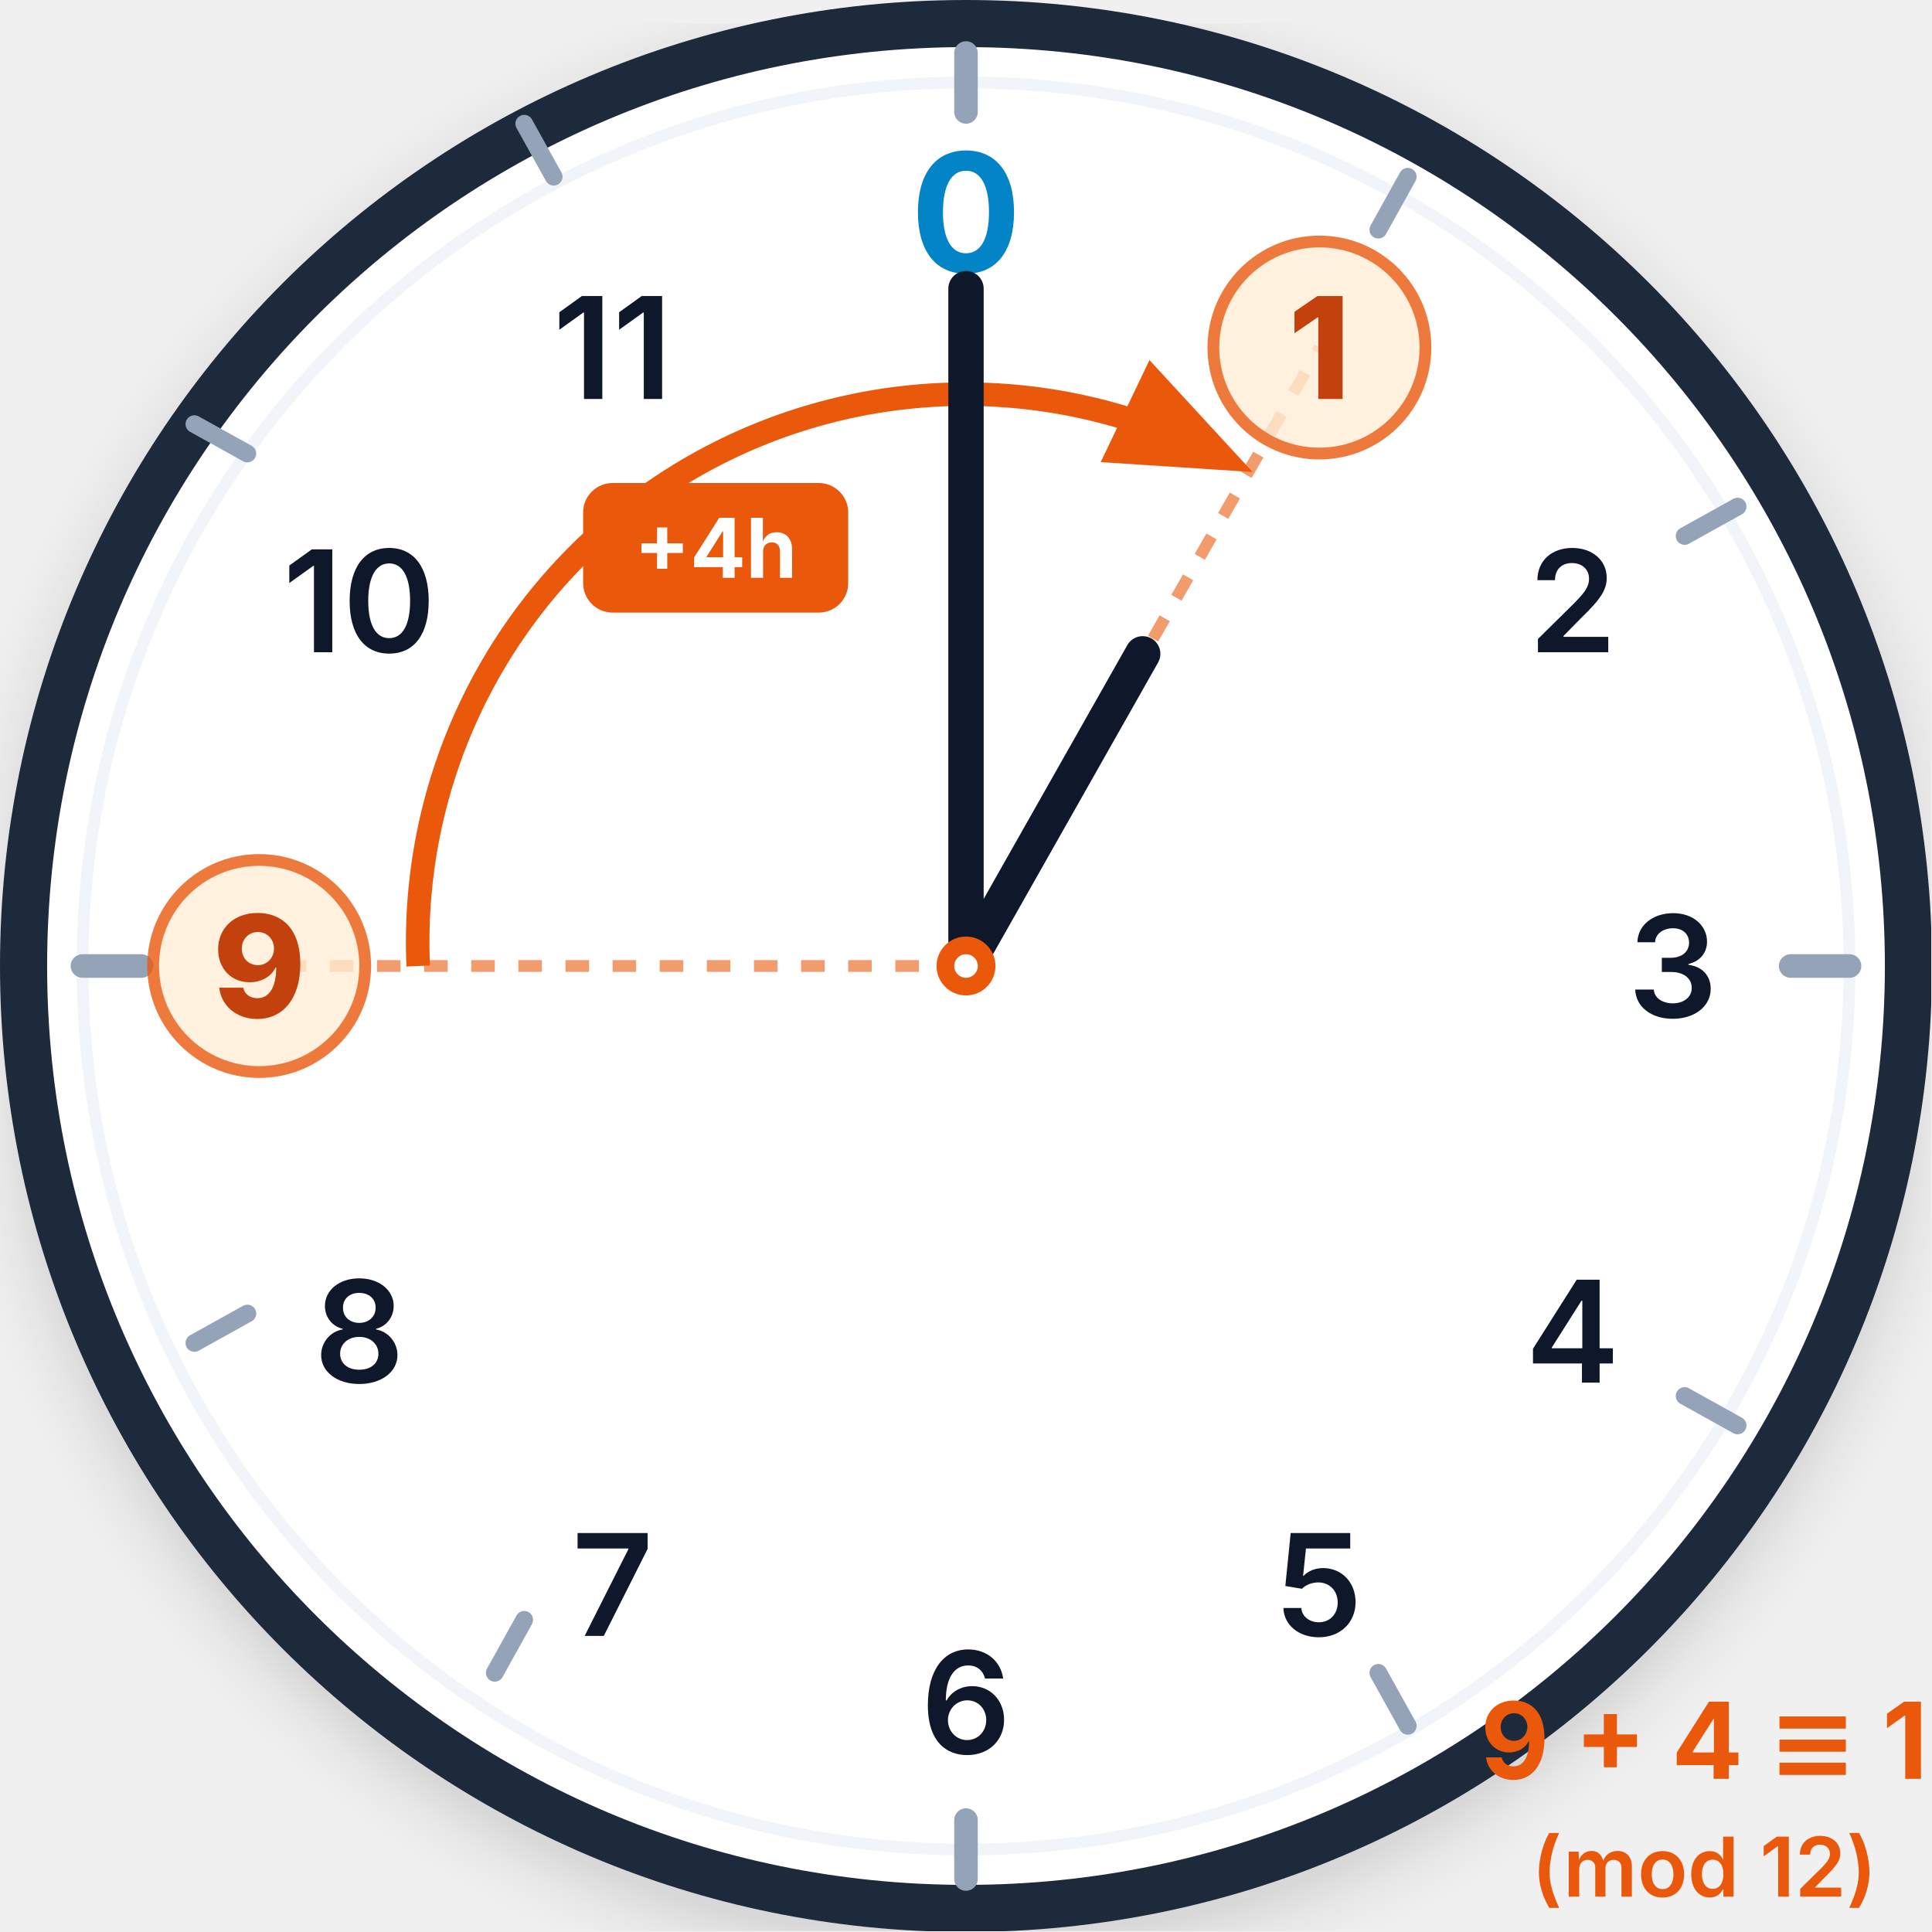
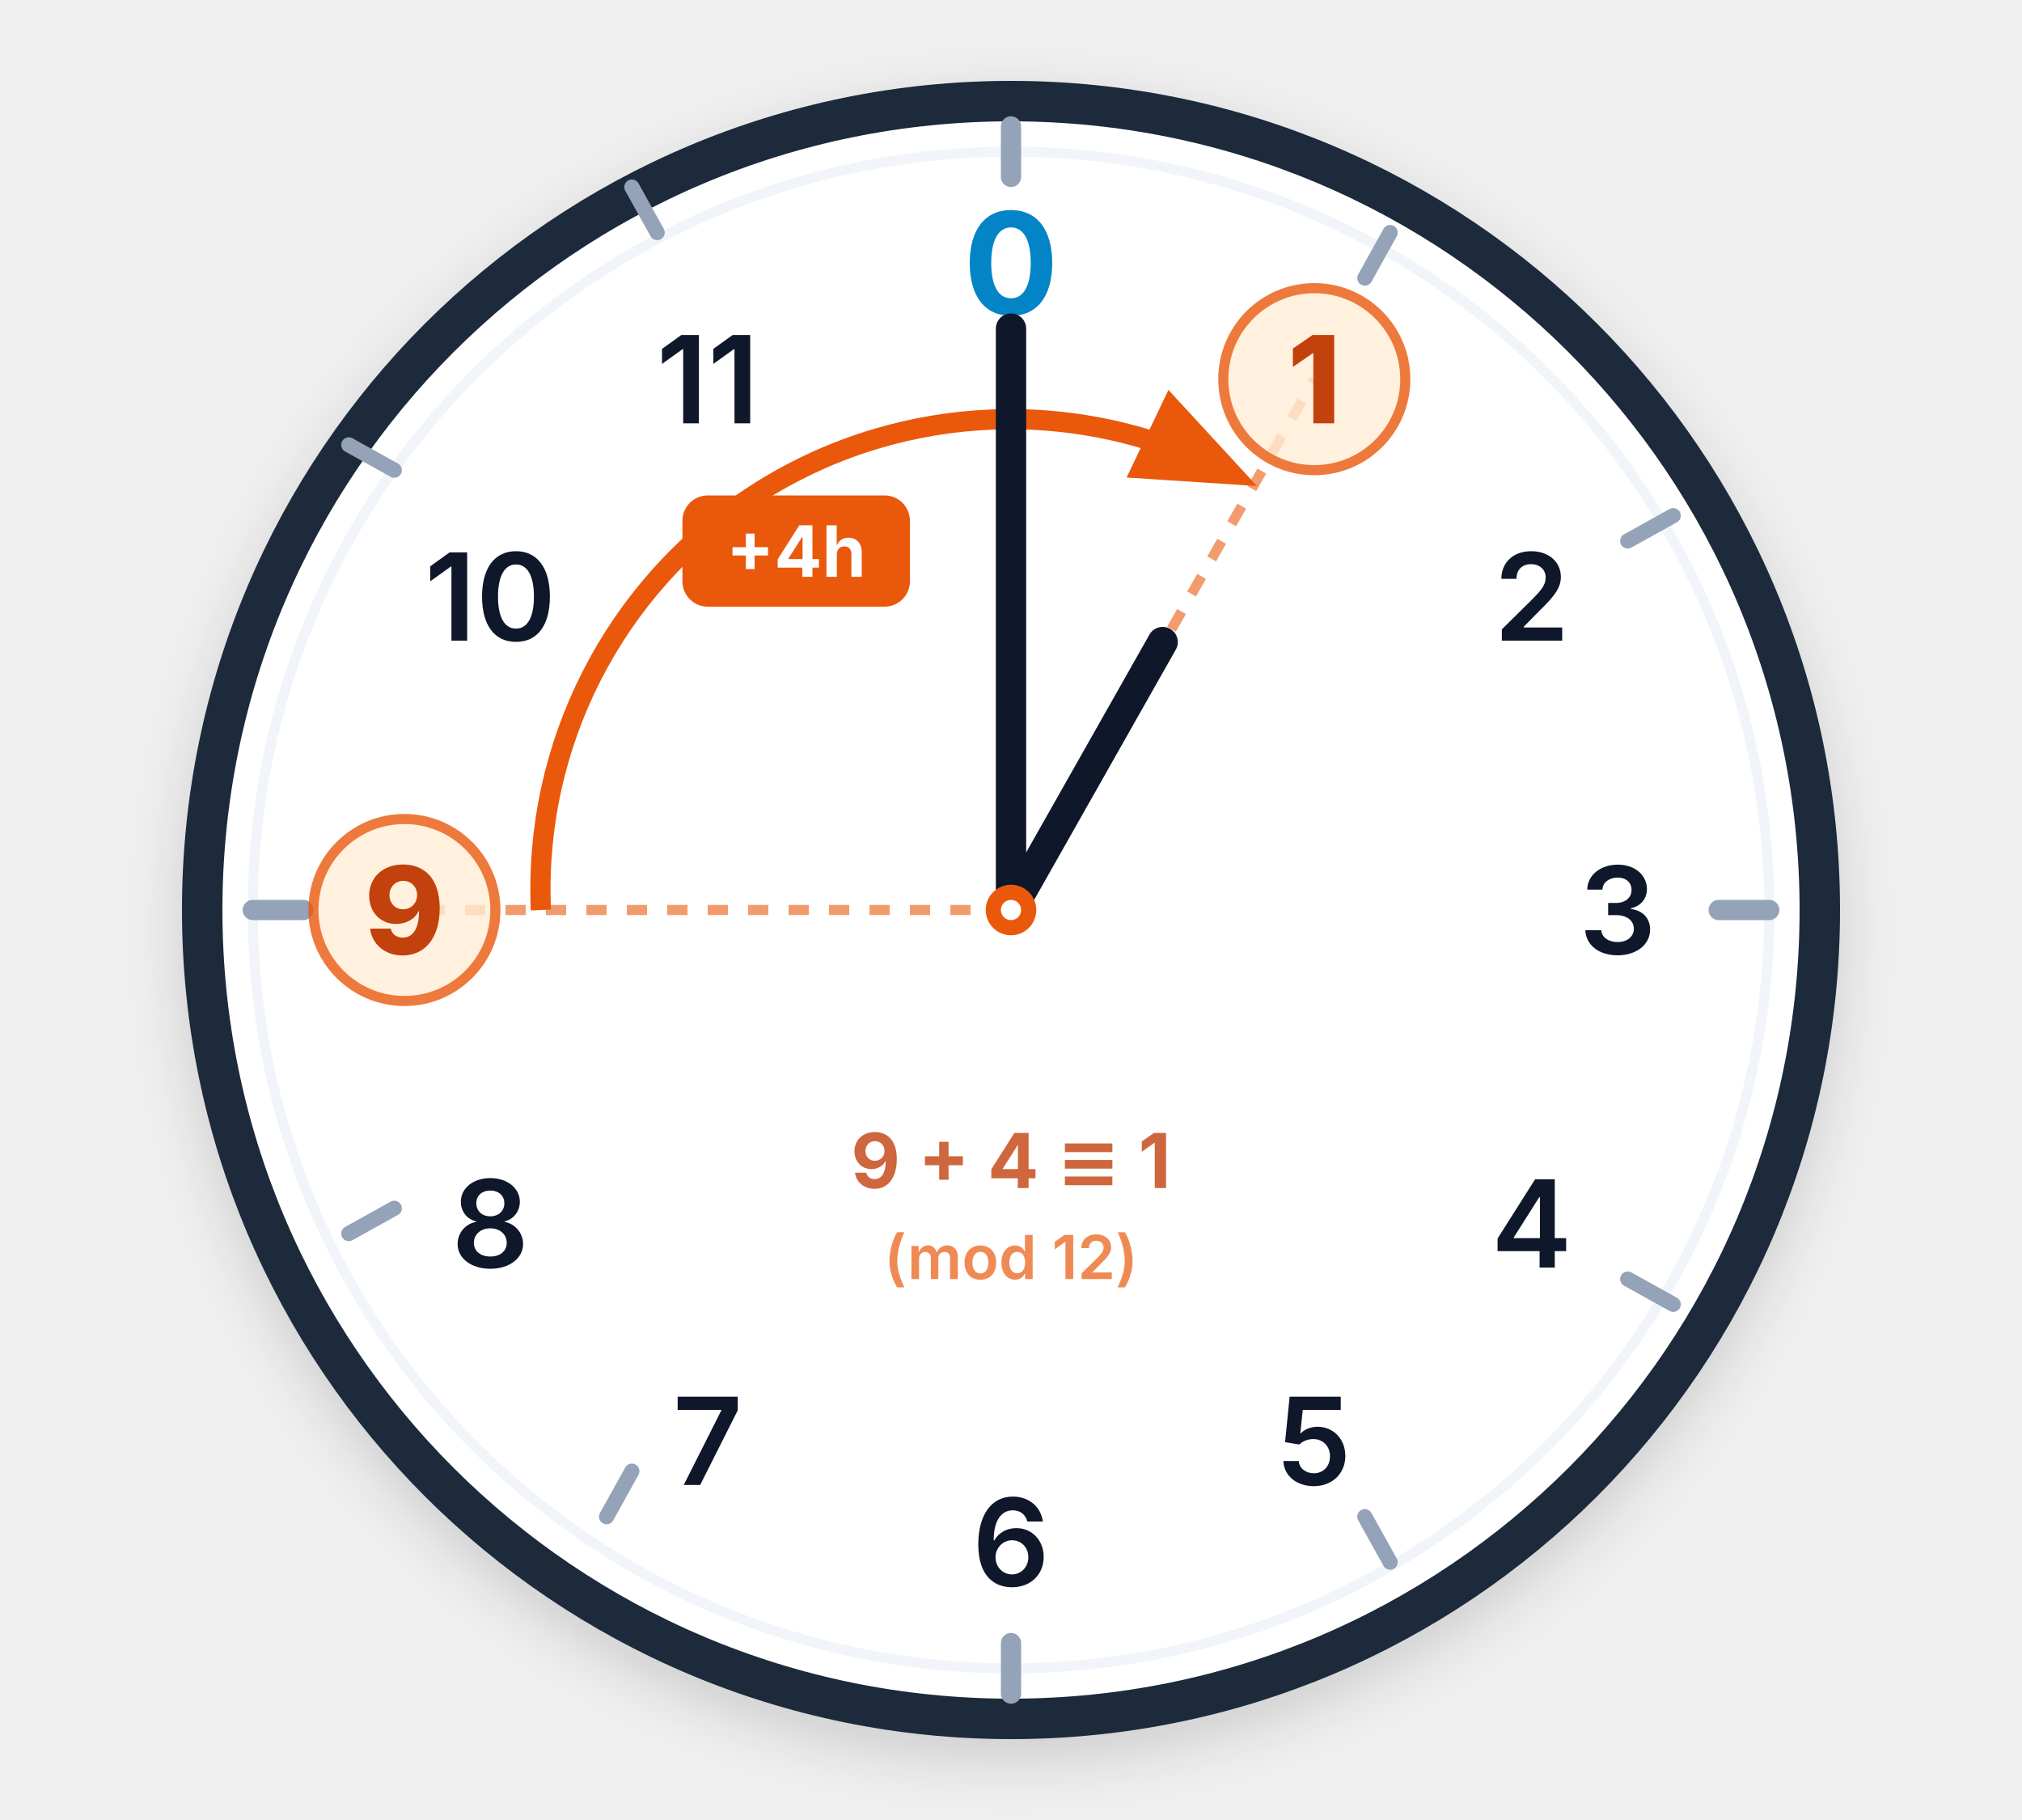
- <svg xmlns="http://www.w3.org/2000/svg" width="328" height="328" version="1.1" viewBox="0 0 328 328">
+ <svg xmlns="http://www.w3.org/2000/svg" viewBox="0 0 400 360" width="100%" height="100%">
  <defs>
-     <filter id="a" x="-.013" y="-.013" width="1.025" height="1.025">
-       <feDropShadow dx="0" dy="4" flood-opacity=".15" stdDeviation="6" />
+     <filter id="a" x="-20%" y="-20%" width="140%" height="140%">
+       <feDropShadow dx="0" dy="4" stdDeviation="6" flood-color="#000" flood-opacity=".15" />
    </filter>
-     <marker id="b" markerHeight="6" markerWidth="6" orient="auto-start-reverse" refX="6" refY="5" viewBox="0 0 10 10">
-       <path d="m0 1 10 4-10 4z" fill="#ea580c" />
+     <marker id="b" viewBox="0 0 10 10" refX="6" refY="5" markerWidth="6" markerHeight="6" orient="auto-start-reverse">
+       <path d="M0 1l10 4L0 9z" fill="#ea580c" />
    </marker>
  </defs>
-   <circle cx="164" cy="164" r="160" fill="#fff" filter="url(#a)" stroke="#1e293b" stroke-width="8" />
-   <circle cx="164" cy="164" r="150" fill="none" stroke="#f1f5f9" stroke-width="2" />
-   <g transform="translate(-36 -16)" stroke="#94a3b8" stroke-linecap="round">
-     <path d="m200 25v10m0 300v-10m150-145h-10m-290 0h10" stroke-width="4" />
-     <path d="m275 46-5 9m61 47-9 5m9 151-9-5m-47 56-5-9m-150 0 5-9m-56-47 9-5m-9-151 9 5m47-56 5 9" stroke-width="3" />
-   </g>
-   <g stroke="#ea580c">
-     <path d="m164 164h-120m120 0 60-105" opacity=".6" stroke-dasharray="4, 4" stroke-width="2" />
-     <path d="m71 164a93 93 0 0 1 133-88" fill="none" marker-end="url(#b)" stroke-width="4" />
-     <circle cx="44" cy="164" r="18" fill="#ffedd5" opacity=".8" stroke-width="2" />
-     <circle cx="224" cy="59" r="18" fill="#ffedd5" opacity=".8" stroke-width="2" />
-   </g>
-   <g transform="translate(-36 -16)" dominant-baseline="central" fill="#0f172a" font-family="system-ui, '-apple-system', sans-serif" font-size="24px" font-weight="600" text-anchor="middle">
-     <text x="200" y="52" fill="#0284c7" font-size="28px" font-weight="700">0</text>
-     <text x="260" y="75" fill="#c2410c" font-weight="800">1</text>
-     <text x="303" y="118">2</text>
-     <text x="320" y="180">3</text>
-     <text x="303" y="242">4</text>
-     <text x="260" y="285">5</text>
-     <text x="200" y="305">6</text>
-     <text x="140" y="285">7</text>
-     <text x="97" y="242">8</text>
-     <text x="80" y="180" fill="#c2410c" font-weight="800">9</text>
-     <text x="97" y="118">10</text>
-     <text x="140" y="75">11</text>
-   </g>
-   <rect x="99" y="82" width="45" height="22" rx="5" fill="#ea580c" />
-   <text x="121.5" y="93" dominant-baseline="central" fill="#ffffff" font-family="system-ui, '-apple-system', sans-serif" font-size="14px" font-weight="700" text-anchor="middle">+4h</text>
-   <path d="m164 164 30-53m-30 53v-115" stroke="#0f172a" stroke-linecap="round" stroke-width="6" />
-   <path d="m164 164v-115" stroke="#0f172a" stroke-linecap="round" stroke-width="4" />
-   <circle cx="164" cy="164" r="5" fill="#ea580c" />
-   <circle cx="164" cy="164" r="2" fill="#fff" />
-   <g transform="translate(-19.661 -16)" fill="#ea580c" font-family="system-ui, '-apple-system', sans-serif" text-anchor="middle">
-     <text x="308.982" y="318" font-size="18px" font-weight="700">9 + 4 ≡ 1</text>
-     <text x="308.982" y="338" font-size="14px" font-weight="600">(mod 12)</text>
+   <g>
+     <circle cx="200" cy="180" r="160" fill="#fff" stroke="#1e293b" stroke-width="8" filter="url(#a)" />
+     <circle cx="200" cy="180" r="150" fill="none" stroke="#f1f5f9" stroke-width="2" />
+     <g stroke="#94a3b8" stroke-linecap="round">
+       <path d="M200 25v10m0 300v-10M350 180h-10M50 180h10" stroke-width="4" />
+       <path d="m275 46-5 9m61 47-9 5m9 151-9-5m-47 56-5-9m-150 0 5-9m-56-47 9-5m-9-151 9 5m47-56 5 9" stroke-width="3" />
+     </g>
+     <path d="M200 180L80 180m120 0l60-105" stroke="#ea580c" stroke-width="2" stroke-dasharray="4 4" opacity=".6" />
+     <path d="M107 180a93 93 0 0 1 133-88" fill="none" stroke="#ea580c" stroke-width="4" marker-end="url(#b)" />
+     <circle cx="80" cy="180" r="18" fill="#ffedd5" stroke="#ea580c" stroke-width="2" opacity=".8" />
+     <circle cx="260" cy="75" r="18" fill="#ffedd5" stroke="#ea580c" stroke-width="2" opacity=".8" />
+     <g font-family="system-ui,-apple-system,sans-serif" font-weight="600" font-size="24" text-anchor="middle" dominant-baseline="central" fill="#0f172a">
+       <text x="200" y="52" font-size="28" font-weight="700" fill="#0284c7">0</text>
+       <text x="260" y="75" fill="#c2410c" font-weight="800">1</text>
+       <text x="303" y="118">2</text>
+       <text x="320" y="180">3</text>
+       <text x="303" y="242">4</text>
+       <text x="260" y="285">5</text>
+       <text x="200" y="305">6</text>
+       <text x="140" y="285">7</text>
+       <text x="97" y="242">8</text>
+       <text x="80" y="180" fill="#c2410c" font-weight="800">9</text>
+       <text x="97" y="118">10</text>
+       <text x="140" y="75">11</text>
+     </g>
+     <rect x="135" y="98" width="45" height="22" rx="5" fill="#ea580c" />
+     <text x="157.5" y="109" font-family="system-ui,-apple-system,sans-serif" font-size="14" font-weight="700" fill="#fff" text-anchor="middle" dominant-baseline="central">+4h</text>
+     <text x="200" y="235" font-family="system-ui,-apple-system,sans-serif" font-size="15" font-weight="700" fill="#c2410c" opacity=".8" text-anchor="middle">9 + 4 ≡ 1</text>
+     <text x="200" y="253" font-family="system-ui,-apple-system,sans-serif" font-size="12" font-weight="600" fill="#ea580c" opacity=".7" text-anchor="middle">(mod 12)</text>
+     <path d="m200 180 30-53m-30 53V65" stroke="#0f172a" stroke-linecap="round" stroke-width="6" />
+     <path d="M200 180V65" stroke="#0f172a" stroke-linecap="round" stroke-width="4" />
+     <circle cx="200" cy="180" r="5" fill="#ea580c" />
+     <circle cx="200" cy="180" r="2" fill="#fff" />
  </g>
</svg>
